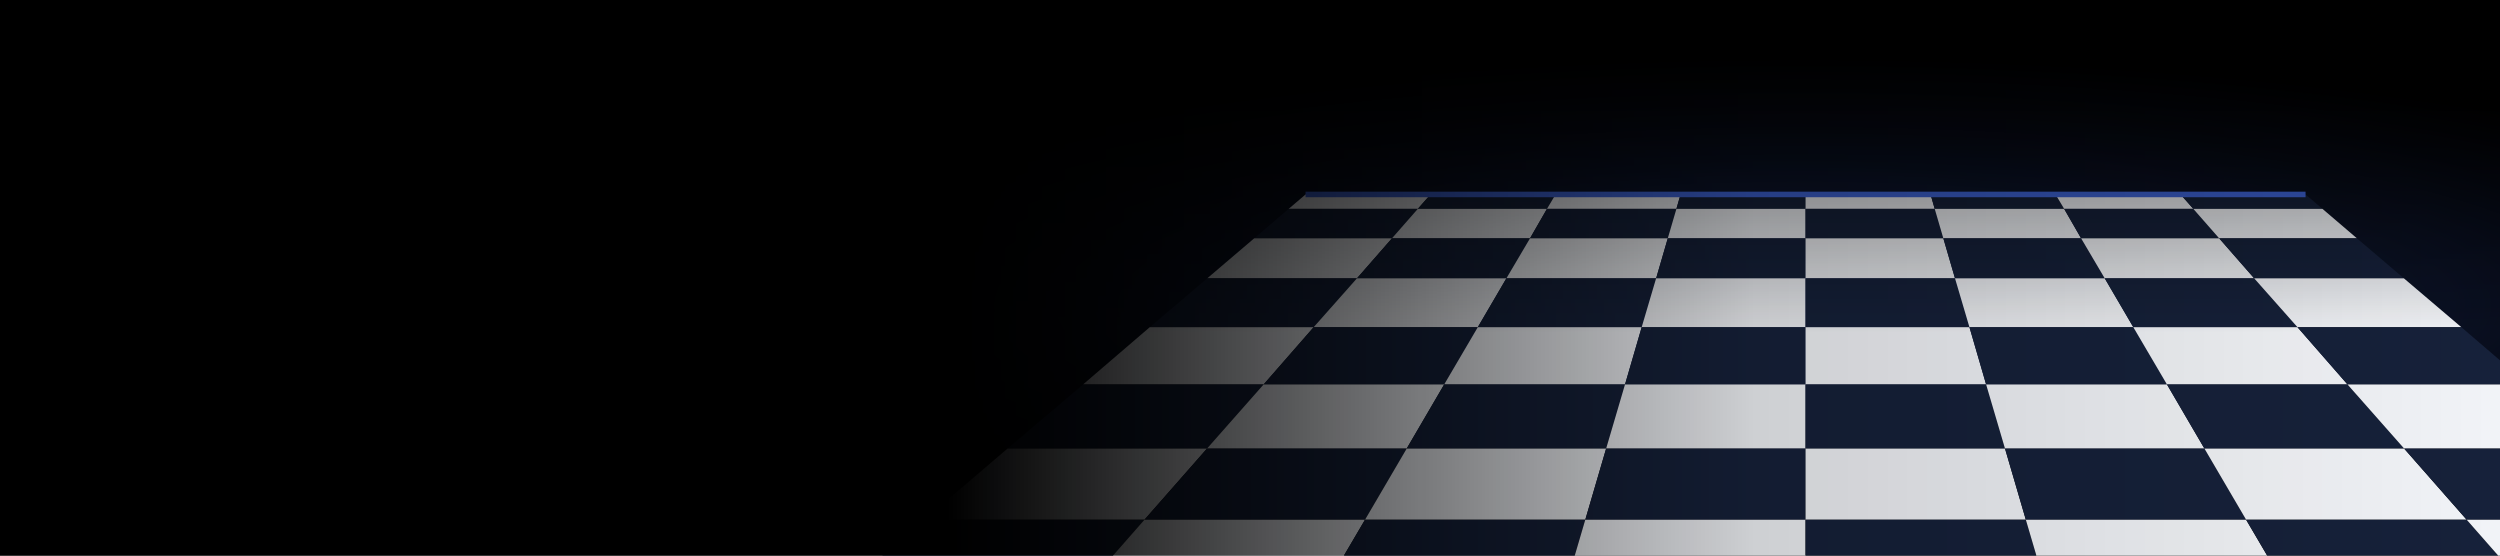
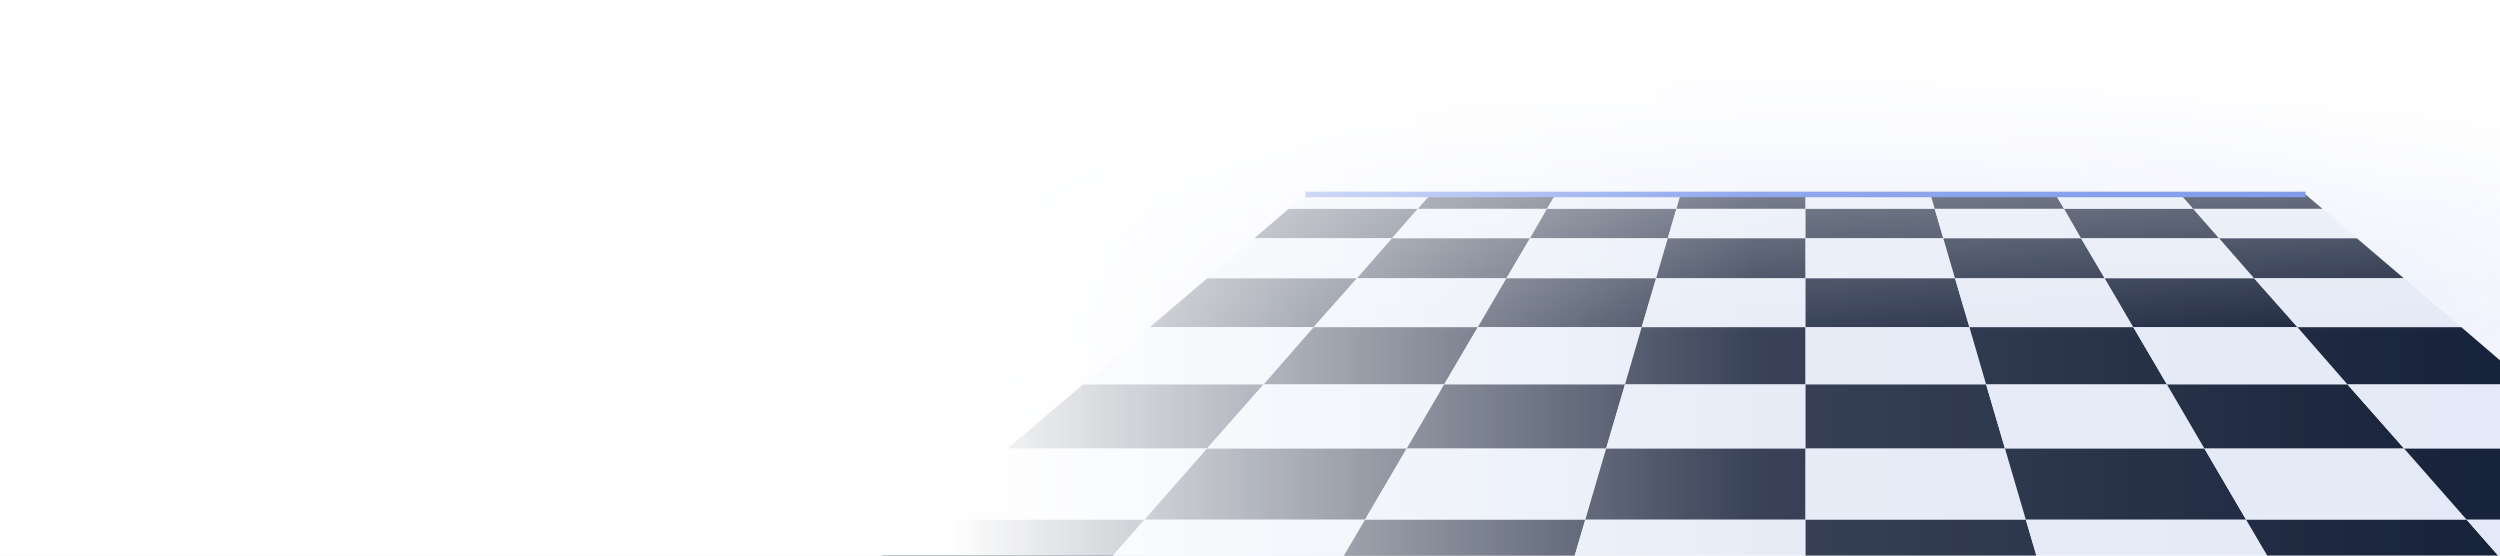
<svg xmlns="http://www.w3.org/2000/svg" viewBox="0 0 900 200" preserveAspectRatio="xMaxYMid slice">
  <defs>
    <linearGradient id="fade" x1="0" x2="1" y1="0" y2="0">
-       <stop offset="0" stop-color="#000" stop-opacity="1" />
-       <stop offset="0.38" stop-color="#000" stop-opacity="1" />
-       <stop offset="0.7" stop-color="#000" stop-opacity="0.15" />
-       <stop offset="1" stop-color="#000" stop-opacity="0" />
+       <stop offset="0" stop-color="#fff" stop-opacity="1" />
+       <stop offset="0.38" stop-color="#fff" stop-opacity="1" />
+       <stop offset="0.7" stop-color="#fff" stop-opacity="0.15" />
+       <stop offset="1" stop-color="#fff" stop-opacity="0" />
    </linearGradient>
    <linearGradient id="depth" x1="0" x2="0" y1="0" y2="1">
-       <stop offset="0" stop-color="#000" stop-opacity="0.75" />
-       <stop offset="0.6" stop-color="#000" stop-opacity="0" />
+       <stop offset="0" stop-color="#fff" stop-opacity="0.75" />
+       <stop offset="0.6" stop-color="#fff" stop-opacity="0" />
    </linearGradient>
    <radialGradient id="glow" cx="0.72" cy="0.55" r="0.45">
-       <stop offset="0" stop-color="#4169e1" stop-opacity="0.35" />
+       <stop offset="0" stop-color="#4169e1" stop-opacity="0.18" />
      <stop offset="1" stop-color="#4169e1" stop-opacity="0" />
    </radialGradient>
  </defs>
-   <rect width="900" height="200" fill="#000" />
+   <rect width="900" height="200" fill="#fff" />
  <rect width="900" height="200" fill="url(#glow)" />
-   <polygon points="470.0,70.0 515.0,70.0 510.4,75.2 463.9,75.2" fill="#f2f4f8" />
+   <polygon points="470.0,70.0 515.0,70.0 510.4,75.2 463.9,75.2" fill="#e3e9f6" />
  <polygon points="515.0,70.0 560.0,70.0 556.9,75.2 510.4,75.2" fill="#16213a" />
-   <polygon points="560.0,70.0 605.0,70.0 603.5,75.2 556.9,75.2" fill="#f2f4f8" />
+   <polygon points="560.0,70.0 605.0,70.0 603.5,75.2 556.9,75.2" fill="#e3e9f6" />
  <polygon points="605.0,70.0 650.0,70.0 650.0,75.2 603.5,75.2" fill="#16213a" />
-   <polygon points="650.0,70.0 695.0,70.0 696.5,75.2 650.0,75.2" fill="#f2f4f8" />
+   <polygon points="650.0,70.0 695.0,70.0 696.5,75.2 650.0,75.2" fill="#e3e9f6" />
  <polygon points="695.0,70.0 740.0,70.0 743.1,75.2 696.5,75.2" fill="#16213a" />
-   <polygon points="740.0,70.0 785.0,70.0 789.6,75.2 743.1,75.2" fill="#f2f4f8" />
+   <polygon points="740.0,70.0 785.0,70.0 789.6,75.2 743.1,75.2" fill="#e3e9f6" />
  <polygon points="785.0,70.0 830.0,70.0 836.1,75.2 789.6,75.2" fill="#16213a" />
  <polygon points="463.9,75.2 510.4,75.2 501.1,85.8 451.5,85.8" fill="#16213a" />
-   <polygon points="510.4,75.2 556.9,75.2 550.8,85.8 501.1,85.8" fill="#f2f4f8" />
+   <polygon points="510.4,75.2 556.9,75.2 550.8,85.8 501.1,85.8" fill="#e3e9f6" />
  <polygon points="556.9,75.2 603.5,75.2 600.4,85.8 550.8,85.8" fill="#16213a" />
-   <polygon points="603.5,75.2 650.0,75.2 650.0,85.8 600.4,85.8" fill="#f2f4f8" />
+   <polygon points="603.5,75.2 650.0,75.2 650.0,85.8 600.4,85.8" fill="#e3e9f6" />
  <polygon points="650.0,75.2 696.5,75.2 699.6,85.8 650.0,85.8" fill="#16213a" />
-   <polygon points="696.5,75.2 743.1,75.2 749.2,85.8 699.6,85.8" fill="#f2f4f8" />
+   <polygon points="696.5,75.2 743.1,75.2 749.2,85.8 699.6,85.8" fill="#e3e9f6" />
  <polygon points="743.1,75.2 789.6,75.2 798.9,85.8 749.2,85.8" fill="#16213a" />
-   <polygon points="789.6,75.2 836.1,75.2 848.5,85.8 798.9,85.8" fill="#f2f4f8" />
-   <polygon points="451.5,85.8 501.1,85.8 488.5,100.2 434.6,100.2" fill="#f2f4f8" />
+   <polygon points="789.6,75.2 836.1,75.2 848.5,85.8 798.9,85.8" fill="#e3e9f6" />
+   <polygon points="451.5,85.8 501.1,85.8 488.5,100.2 434.6,100.2" fill="#e3e9f6" />
  <polygon points="501.1,85.8 550.8,85.8 542.3,100.2 488.5,100.2" fill="#16213a" />
-   <polygon points="550.8,85.8 600.4,85.8 596.2,100.2 542.3,100.2" fill="#f2f4f8" />
+   <polygon points="550.8,85.8 600.4,85.8 596.2,100.2 542.3,100.2" fill="#e3e9f6" />
  <polygon points="600.4,85.8 650.0,85.8 650.0,100.2 596.2,100.2" fill="#16213a" />
-   <polygon points="650.0,85.8 699.6,85.8 703.8,100.2 650.0,100.2" fill="#f2f4f8" />
+   <polygon points="650.0,85.8 699.6,85.8 703.8,100.2 650.0,100.2" fill="#e3e9f6" />
  <polygon points="699.6,85.8 749.2,85.8 757.7,100.2 703.8,100.2" fill="#16213a" />
-   <polygon points="749.2,85.8 798.9,85.8 811.5,100.2 757.7,100.2" fill="#f2f4f8" />
+   <polygon points="749.2,85.8 798.9,85.8 811.5,100.2 757.7,100.2" fill="#e3e9f6" />
  <polygon points="798.9,85.8 848.5,85.8 865.4,100.2 811.5,100.2" fill="#16213a" />
  <polygon points="434.6,100.2 488.5,100.2 472.9,117.8 413.9,117.8" fill="#16213a" />
-   <polygon points="488.5,100.2 542.3,100.2 532.0,117.8 472.9,117.8" fill="#f2f4f8" />
+   <polygon points="488.5,100.2 542.3,100.2 532.0,117.8 472.9,117.8" fill="#e3e9f6" />
  <polygon points="542.3,100.2 596.2,100.2 591.0,117.8 532.0,117.8" fill="#16213a" />
-   <polygon points="596.2,100.2 650.0,100.2 650.0,117.8 591.0,117.8" fill="#f2f4f8" />
+   <polygon points="596.2,100.2 650.0,100.2 650.0,117.8 591.0,117.8" fill="#e3e9f6" />
  <polygon points="650.0,100.2 703.8,100.2 709.0,117.8 650.0,117.8" fill="#16213a" />
-   <polygon points="703.8,100.2 757.7,100.2 768.0,117.8 709.0,117.8" fill="#f2f4f8" />
+   <polygon points="703.8,100.2 757.7,100.2 768.0,117.8 709.0,117.8" fill="#e3e9f6" />
  <polygon points="757.7,100.2 811.5,100.2 827.1,117.8 768.0,117.8" fill="#16213a" />
-   <polygon points="811.5,100.2 865.4,100.2 886.1,117.8 827.1,117.8" fill="#f2f4f8" />
-   <polygon points="413.9,117.8 472.9,117.8 454.9,138.4 389.9,138.4" fill="#f2f4f8" />
+   <polygon points="811.5,100.2 865.4,100.2 886.1,117.8 827.1,117.8" fill="#e3e9f6" />
+   <polygon points="413.9,117.8 472.9,117.8 454.9,138.4 389.9,138.4" fill="#e3e9f6" />
  <polygon points="472.9,117.8 532.0,117.8 519.9,138.4 454.9,138.4" fill="#16213a" />
-   <polygon points="532.0,117.8 591.0,117.8 585.0,138.4 519.9,138.4" fill="#f2f4f8" />
+   <polygon points="532.0,117.8 591.0,117.8 585.0,138.4 519.9,138.4" fill="#e3e9f6" />
  <polygon points="591.0,117.8 650.0,117.8 650.0,138.4 585.0,138.4" fill="#16213a" />
-   <polygon points="650.0,117.8 709.0,117.8 715.0,138.4 650.0,138.4" fill="#f2f4f8" />
+   <polygon points="650.0,117.8 709.0,117.8 715.0,138.4 650.0,138.4" fill="#e3e9f6" />
  <polygon points="709.0,117.8 768.0,117.8 780.1,138.4 715.0,138.4" fill="#16213a" />
-   <polygon points="768.0,117.8 827.1,117.8 845.1,138.4 780.1,138.4" fill="#f2f4f8" />
+   <polygon points="768.0,117.8 827.1,117.8 845.1,138.4 780.1,138.4" fill="#e3e9f6" />
  <polygon points="827.1,117.8 886.1,117.8 910.1,138.4 845.1,138.4" fill="#16213a" />
  <polygon points="389.9,138.4 454.9,138.4 434.5,161.5 362.7,161.5" fill="#16213a" />
-   <polygon points="454.9,138.4 519.9,138.4 506.4,161.5 434.5,161.5" fill="#f2f4f8" />
+   <polygon points="454.9,138.4 519.9,138.4 506.4,161.5 434.5,161.5" fill="#e3e9f6" />
  <polygon points="519.9,138.4 585.0,138.4 578.2,161.5 506.4,161.5" fill="#16213a" />
-   <polygon points="585.0,138.4 650.0,138.4 650.0,161.5 578.2,161.5" fill="#f2f4f8" />
+   <polygon points="585.0,138.4 650.0,138.4 650.0,161.5 578.2,161.5" fill="#e3e9f6" />
  <polygon points="650.0,138.4 715.0,138.4 721.8,161.5 650.0,161.5" fill="#16213a" />
-   <polygon points="715.0,138.4 780.1,138.4 793.6,161.5 721.8,161.5" fill="#f2f4f8" />
+   <polygon points="715.0,138.4 780.1,138.4 793.6,161.5 721.8,161.5" fill="#e3e9f6" />
  <polygon points="780.1,138.4 845.1,138.4 865.5,161.5 793.6,161.5" fill="#16213a" />
-   <polygon points="845.1,138.4 910.1,138.4 937.3,161.5 865.5,161.5" fill="#f2f4f8" />
-   <polygon points="362.7,161.5 434.5,161.5 412.0,187.1 332.7,187.1" fill="#f2f4f8" />
+   <polygon points="845.1,138.4 910.1,138.4 937.3,161.5 865.5,161.5" fill="#e3e9f6" />
+   <polygon points="362.7,161.5 434.5,161.5 412.0,187.1 332.7,187.1" fill="#e3e9f6" />
  <polygon points="434.5,161.5 506.4,161.5 491.4,187.1 412.0,187.1" fill="#16213a" />
-   <polygon points="506.4,161.5 578.2,161.5 570.7,187.1 491.4,187.1" fill="#f2f4f8" />
+   <polygon points="506.4,161.5 578.2,161.5 570.7,187.1 491.4,187.1" fill="#e3e9f6" />
  <polygon points="578.2,161.5 650.0,161.5 650.0,187.1 570.7,187.1" fill="#16213a" />
-   <polygon points="650.0,161.5 721.8,161.5 729.3,187.1 650.0,187.1" fill="#f2f4f8" />
+   <polygon points="650.0,161.5 721.8,161.5 729.3,187.1 650.0,187.1" fill="#e3e9f6" />
  <polygon points="721.8,161.5 793.6,161.5 808.6,187.1 729.3,187.1" fill="#16213a" />
-   <polygon points="793.6,161.5 865.5,161.5 888.0,187.1 808.6,187.1" fill="#f2f4f8" />
+   <polygon points="793.6,161.5 865.5,161.5 888.0,187.1 808.6,187.1" fill="#e3e9f6" />
  <polygon points="865.5,161.5 937.3,161.5 967.3,187.1 888.0,187.1" fill="#16213a" />
  <polygon points="332.7,187.1 412.0,187.1 387.5,215.0 300.0,215.0" fill="#16213a" />
-   <polygon points="412.0,187.1 491.4,187.1 475.0,215.0 387.5,215.0" fill="#f2f4f8" />
+   <polygon points="412.0,187.1 491.4,187.1 475.0,215.0 387.5,215.0" fill="#e3e9f6" />
  <polygon points="491.4,187.1 570.7,187.1 562.5,215.0 475.0,215.0" fill="#16213a" />
-   <polygon points="570.7,187.1 650.0,187.1 650.0,215.0 562.5,215.0" fill="#f2f4f8" />
+   <polygon points="570.7,187.1 650.0,187.1 650.0,215.0 562.5,215.0" fill="#e3e9f6" />
  <polygon points="650.0,187.1 729.3,187.1 737.5,215.0 650.0,215.0" fill="#16213a" />
-   <polygon points="729.3,187.1 808.6,187.1 825.0,215.0 737.5,215.0" fill="#f2f4f8" />
+   <polygon points="729.3,187.1 808.6,187.1 825.0,215.0 737.5,215.0" fill="#e3e9f6" />
  <polygon points="808.6,187.1 888.0,187.1 912.5,215.0 825.0,215.0" fill="#16213a" />
-   <polygon points="888.0,187.1 967.3,187.1 1000.0,215.0 912.5,215.0" fill="#f2f4f8" />
+   <polygon points="888.0,187.1 967.3,187.1 1000.0,215.0 912.5,215.0" fill="#e3e9f6" />
  <line x1="470" y1="70" x2="830" y2="70" stroke="#4169e1" stroke-width="2" />
  <rect width="900" height="200" fill="url(#depth)" />
  <rect width="900" height="200" fill="url(#fade)" />
</svg>
